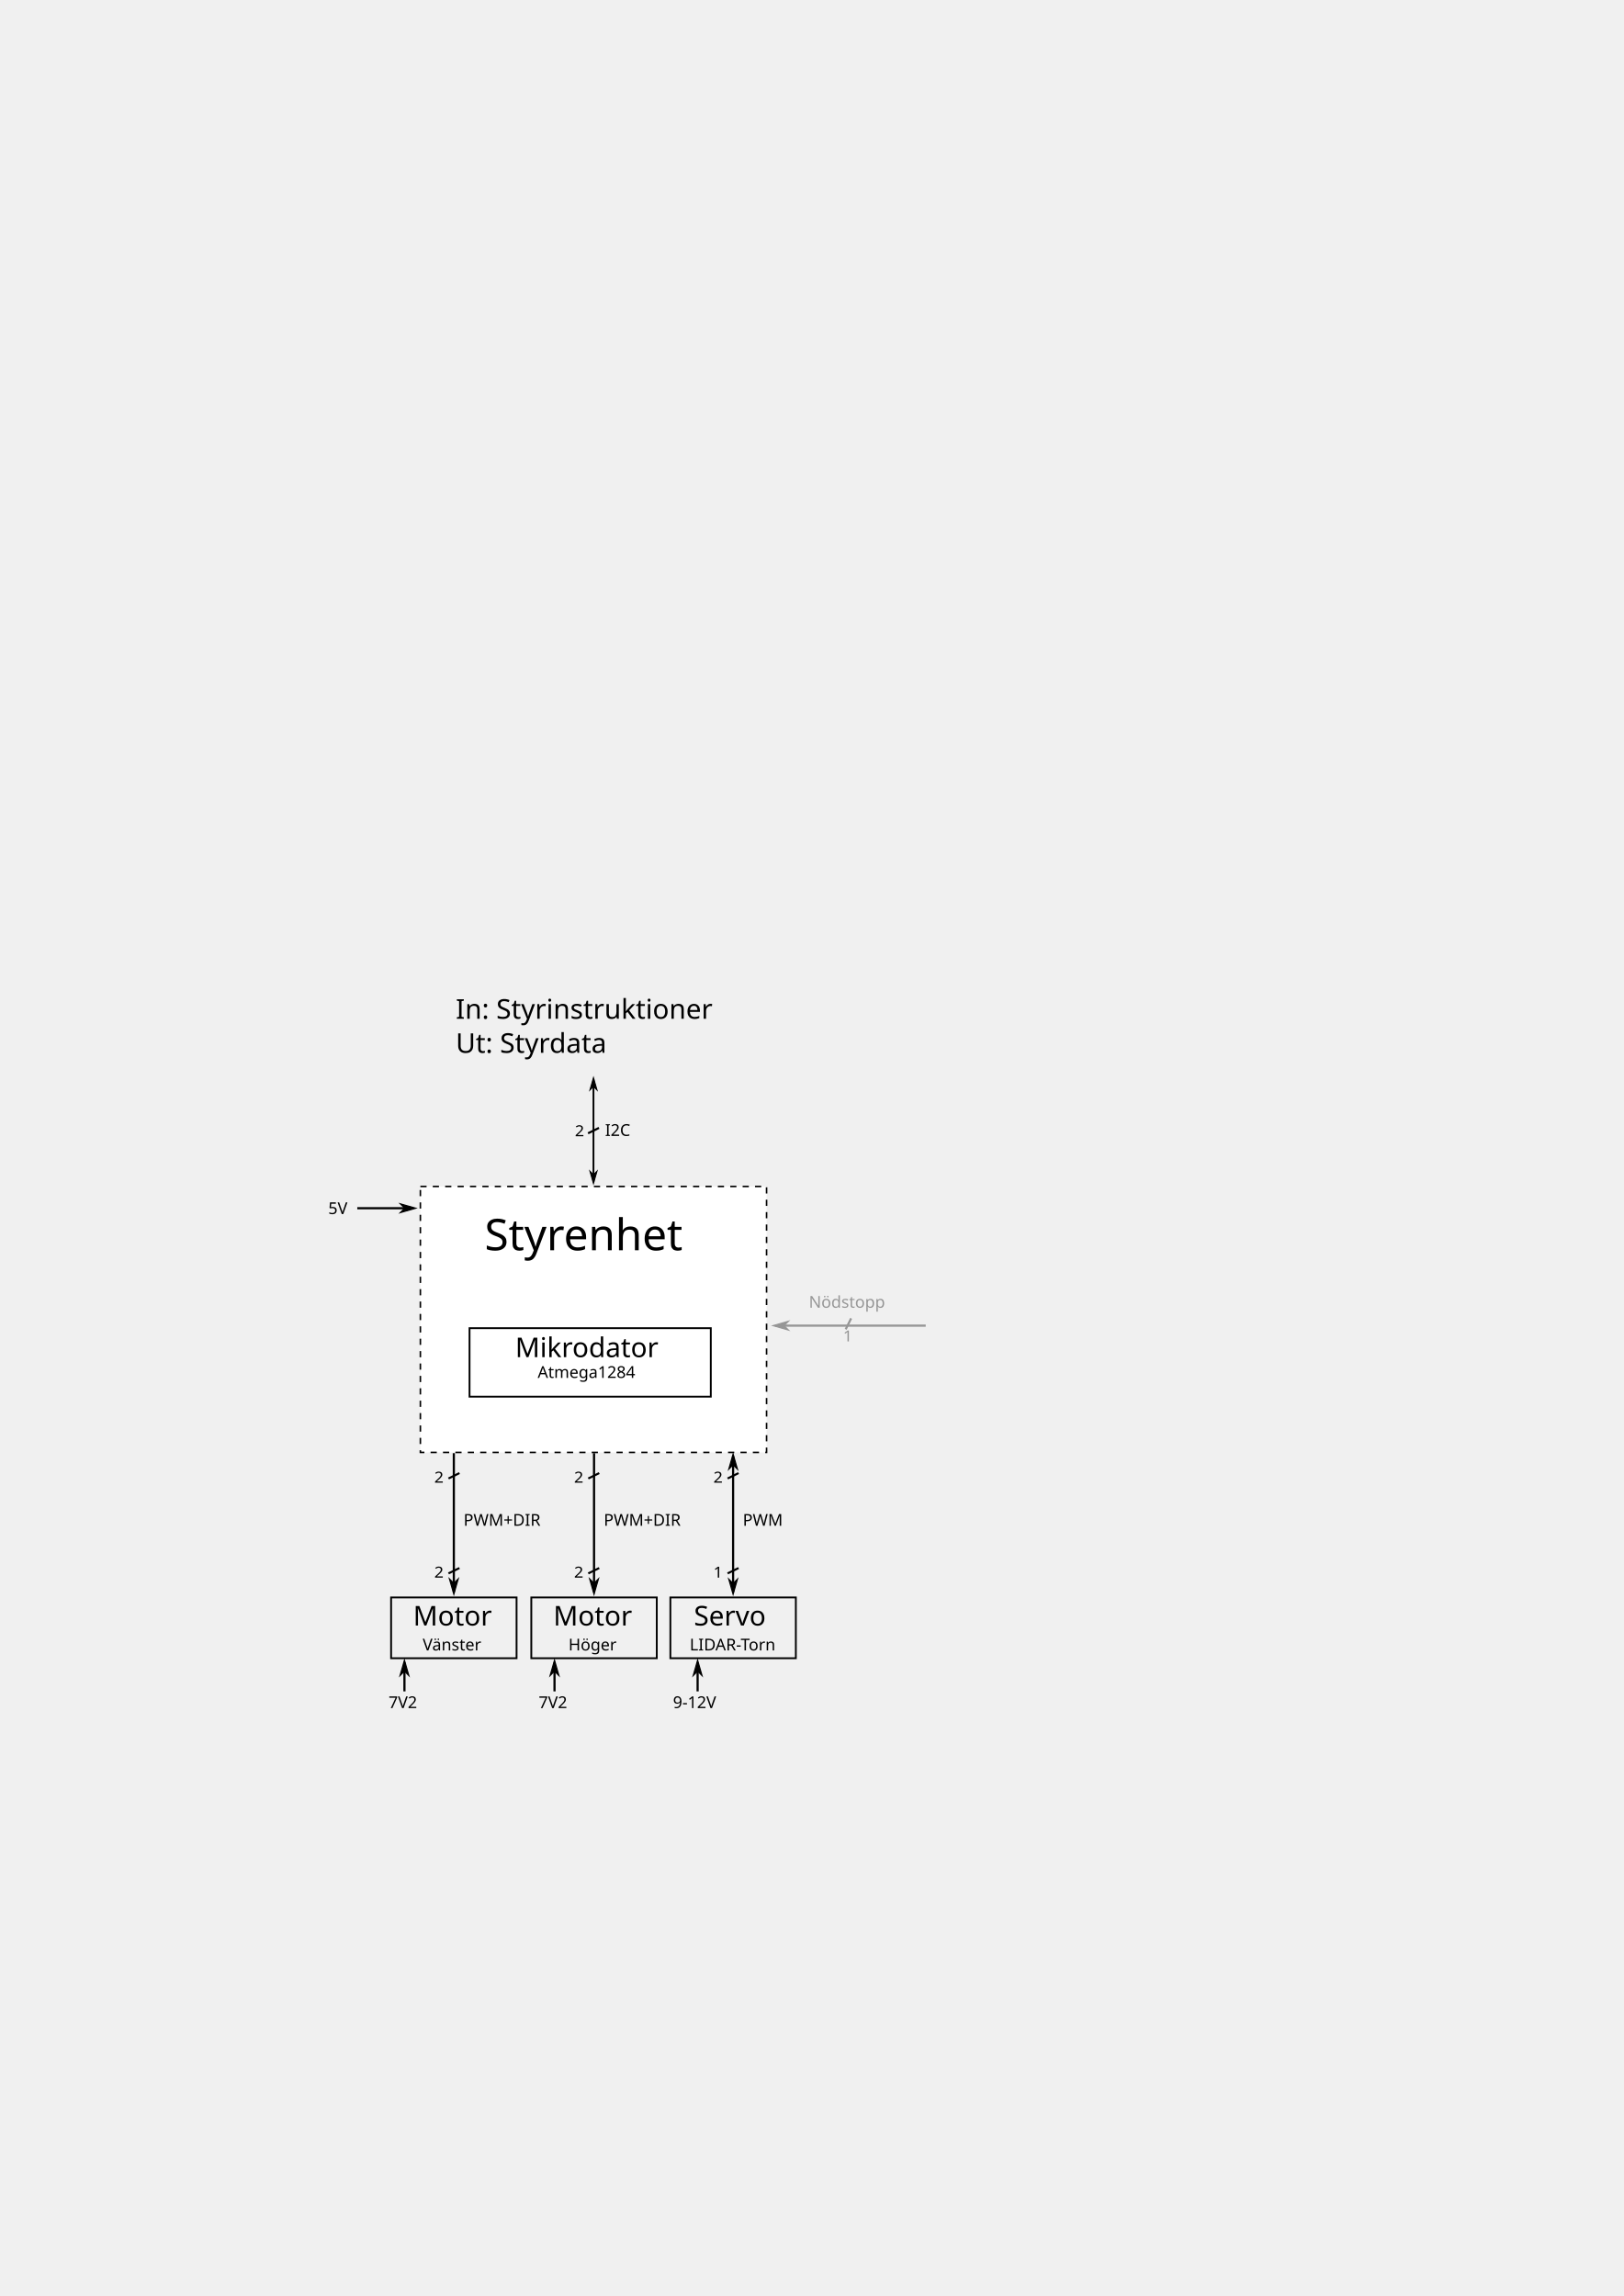
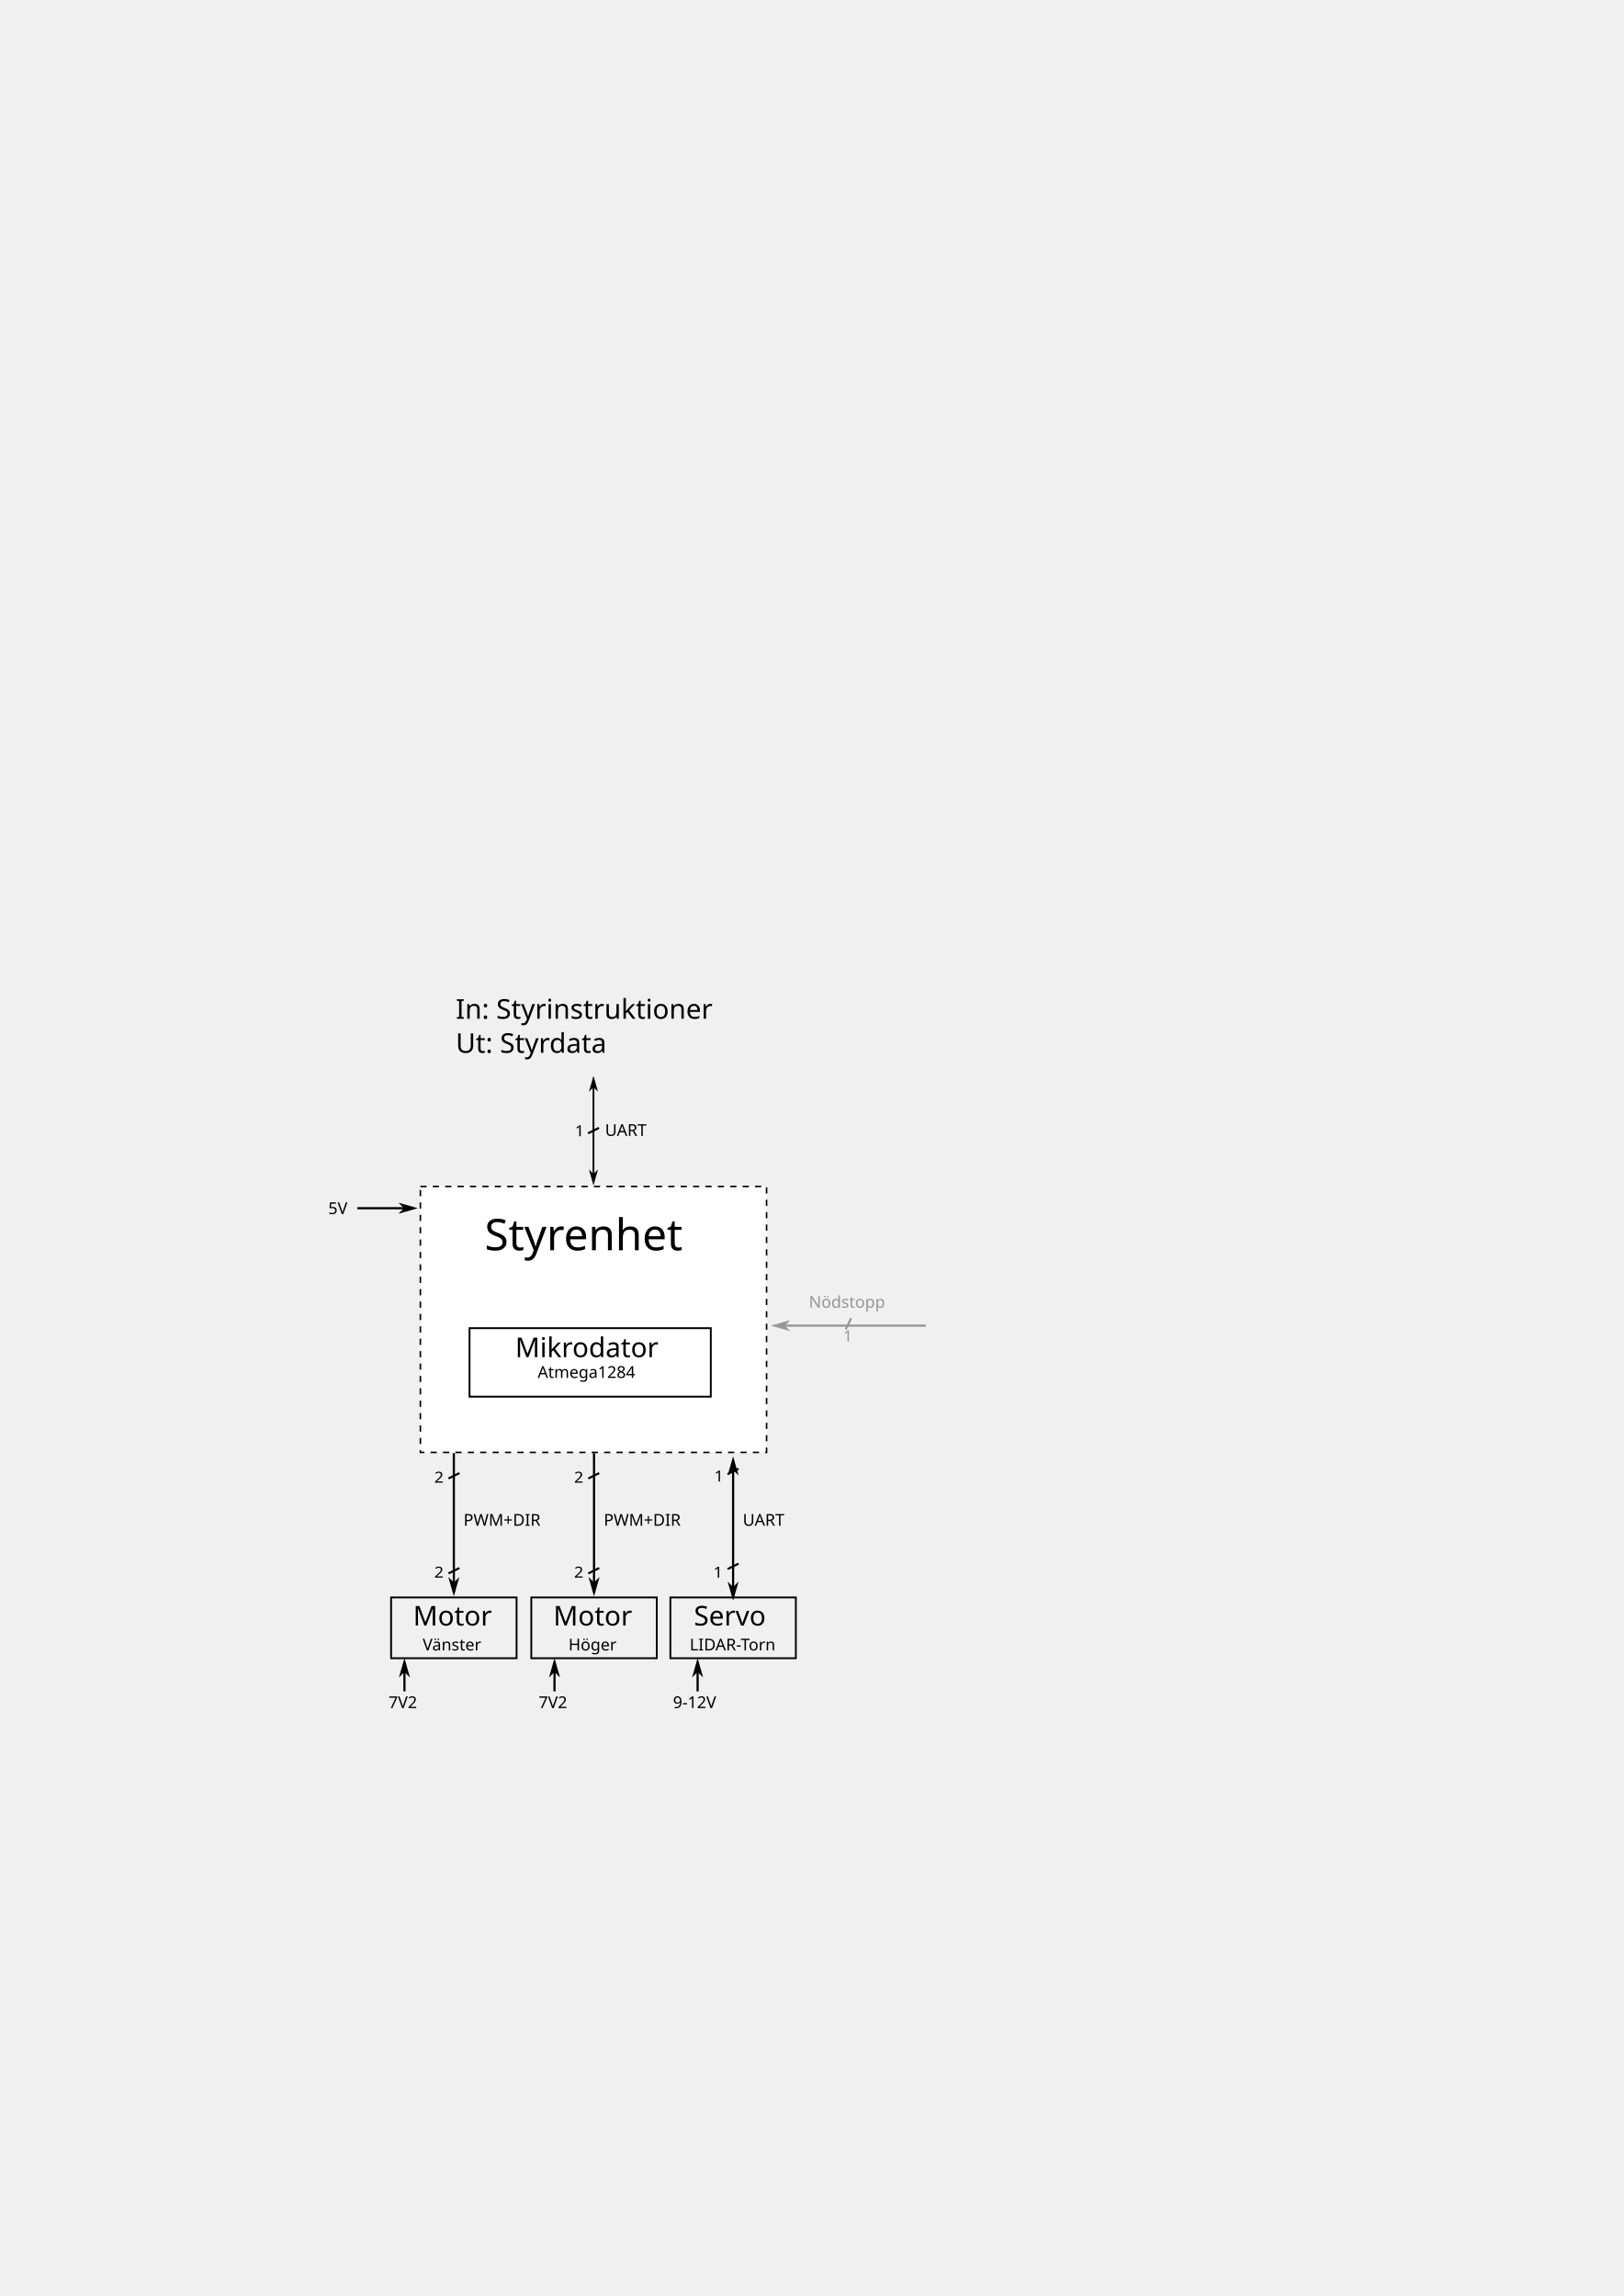
<svg xmlns="http://www.w3.org/2000/svg" width="210mm" height="297mm" viewBox="0 0 744.094 1052.362" id="svg9774" version="1.1">
  <defs id="defs9776">
    <marker orient="auto" refY="0.0" refX="0.0" id="Arrow1Lstart" style="overflow:visible">
      <path id="path13245" d="M 0.0,0.0 L 5.0,-5.0 L -12.5,0.0 L 5.0,5.0 L 0.0,0.0 z " style="fill-rule:evenodd;stroke:#969696;stroke-width:1pt;stroke-opacity:1;fill:#969696;fill-opacity:1" transform="scale(0.8) translate(12.5,0)" />
    </marker>
    <marker orient="auto" refY="0" refX="0" id="marker6600" style="overflow:visible">
      <path id="path6602" d="M 0,0 5,-5 -12.5,0 5,5 0,0 Z" style="fill:#000000;fill-opacity:1;fill-rule:evenodd;stroke:#000000;stroke-width:1pt;stroke-opacity:1" transform="matrix(0.4,0,0,0.4,4,0)" />
    </marker>
    <marker orient="auto" refY="0" refX="0" id="marker4690-4" style="overflow:visible">
      <path id="path4692-5" d="M 0,0 5,-5 -12.5,0 5,5 0,0 Z" style="fill:#000000;fill-opacity:1;fill-rule:evenodd;stroke:#000000;stroke-width:1pt;stroke-opacity:1" transform="matrix(-0.4,0,0,-0.4,-4,0)" />
    </marker>
    <marker orient="auto" refY="0" refX="0" id="marker8162" style="overflow:visible">
      <path id="path8164" d="M 0,0 5,-5 -12.5,0 5,5 0,0 Z" style="fill:#969696;fill-opacity:1;fill-rule:evenodd;stroke:#969696;stroke-width:1pt;stroke-opacity:1" transform="matrix(0.4,0,0,0.4,4,0)" />
    </marker>
    <marker orient="auto" refY="0" refX="0" id="marker8166" style="overflow:visible">
      <path id="path8168" d="M 0,0 5,-5 -12.5,0 5,5 0,0 Z" style="fill:#969696;fill-opacity:1;fill-rule:evenodd;stroke:#969696;stroke-width:1pt;stroke-opacity:1" transform="matrix(-0.4,0,0,-0.4,-4,0)" />
    </marker>
    <marker orient="auto" refY="0" refX="0" id="marker9041-3-5-6-6-8-0-9" style="overflow:visible">
      <path id="path9043-1-6-2-7-7-7-0" d="M 0,0 5,-5 -12.5,0 5,5 0,0 Z" style="fill:#000000;fill-opacity:1;fill-rule:evenodd;stroke:#000000;stroke-width:1pt;stroke-opacity:1" transform="matrix(-0.4,0,0,-0.4,-4,0)" />
    </marker>
    <marker orient="auto" refY="0" refX="0" id="marker9041-3-5-6-6-8-42" style="overflow:visible">
      <path id="path9043-1-6-2-7-7-2" d="M 0,0 5,-5 -12.5,0 5,5 0,0 Z" style="fill:#000000;fill-opacity:1;fill-rule:evenodd;stroke:#000000;stroke-width:1pt;stroke-opacity:1" transform="matrix(-0.4,0,0,-0.4,-4,0)" />
    </marker>
    <marker orient="auto" refY="0" refX="0" id="marker9041-3-5-6-6-8-0" style="overflow:visible">
      <path id="path9043-1-6-2-7-7-7" d="M 0,0 5,-5 -12.5,0 5,5 0,0 Z" style="fill:#000000;fill-opacity:1;fill-rule:evenodd;stroke:#000000;stroke-width:1pt;stroke-opacity:1" transform="matrix(-0.4,0,0,-0.4,-4,0)" />
    </marker>
    <marker orient="auto" refY="0" refX="0" id="marker9041-3-3" style="overflow:visible">
      <path id="path9043-1-9" d="M 0,0 5,-5 -12.5,0 5,5 0,0 Z" style="fill:#000000;fill-opacity:1;fill-rule:evenodd;stroke:#000000;stroke-width:1pt;stroke-opacity:1" transform="matrix(-0.4,0,0,-0.4,-4,0)" />
    </marker>
    <marker orient="auto" refY="0" refX="0" id="marker7029" style="overflow:visible">
      <path id="path7031" d="M 0,0 5,-5 -12.5,0 5,5 0,0 Z" style="fill:#000000;fill-opacity:1;fill-rule:evenodd;stroke:#000000;stroke-width:1pt;stroke-opacity:1" transform="matrix(0.4,0,0,0.4,4,0)" />
    </marker>
    <marker orient="auto" refY="0" refX="0" id="marker6588-9-2" style="overflow:visible">
      <path id="path6590-4-0" d="M 0,0 5,-5 -12.5,0 5,5 0,0 Z" style="fill:#000000;fill-opacity:1;fill-rule:evenodd;stroke:#000000;stroke-width:1pt;stroke-opacity:1" transform="matrix(-0.4,0,0,-0.4,-4,0)" />
    </marker>
    <marker orient="auto" refY="0" refX="0" id="marker6588-9" style="overflow:visible">
      <path id="path6590-4" d="M 0,0 5,-5 -12.5,0 5,5 0,0 Z" style="fill:#000000;fill-opacity:1;fill-rule:evenodd;stroke:#000000;stroke-width:1pt;stroke-opacity:1" transform="matrix(-0.4,0,0,-0.4,-4,0)" />
    </marker>
    <marker orient="auto" refY="0" refX="0" id="marker6588" style="overflow:visible">
      <path id="path6590" d="M 0,0 5,-5 -12.5,0 5,5 0,0 Z" style="fill:#000000;fill-opacity:1;fill-rule:evenodd;stroke:#000000;stroke-width:1pt;stroke-opacity:1" transform="matrix(-0.4,0,0,-0.4,-4,0)" />
    </marker>
  </defs>
  <g id="layer1">
    <path style="fill:none;fill-rule:evenodd;stroke:#000000;stroke-width:0.821;stroke-linecap:butt;stroke-linejoin:miter;stroke-miterlimit:4;stroke-dasharray:none;stroke-opacity:1;marker-start:url(#marker6600);marker-end:url(#marker4690-4)" d="m 271.97,494.717 0,46.972" id="path4688" />
    <text xml:space="preserve" style="font-style:normal;font-weight:normal;font-size:12.5px;line-height:125%;font-family:sans-serif;letter-spacing:0px;word-spacing:0px;fill:#000000;fill-opacity:1;stroke:none;stroke-width:1px;stroke-linecap:butt;stroke-linejoin:miter;stroke-opacity:1" x="277.283" y="520.638" id="text6511-2-7">
-       <tspan id="tspan6513-2-3" x="277.283" y="520.638" style="font-size:7.5px">I2C</tspan>
+       <tspan id="tspan6513-2-3" x="277.283" y="520.638" style="font-size:7.5px">UART</tspan>
    </text>
    <rect style="fill:#ffffff;stroke:#000000;stroke-width:0.71;stroke-miterlimit:4;stroke-dasharray:2.84, 2.84;stroke-dashoffset:0;stroke-opacity:1" id="rect4290-85" width="158.648" height="121.901" x="192.646" y="543.807" />
    <text xml:space="preserve" style="font-style:normal;font-weight:normal;font-size:100.597px;line-height:125%;font-family:sans-serif;letter-spacing:0px;word-spacing:0px;fill:#000000;fill-opacity:1;stroke:none;stroke-width:1px;stroke-linecap:butt;stroke-linejoin:miter;stroke-opacity:1" x="222.072" y="573.048" id="text5111">
      <tspan x="222.072" y="573.048" style="font-size:20px" id="tspan4305">Styrenhet</tspan>
    </text>
    <rect y="608.76" x="215.173" height="31.391" width="110.565" id="rect4315" style="fill:#ffffff;fill-opacity:1;stroke:#000000;stroke-width:0.837;stroke-miterlimit:4;stroke-dasharray:none;stroke-dashoffset:0;stroke-opacity:1" />
    <text xml:space="preserve" style="font-style:normal;font-weight:normal;font-size:10px;line-height:125%;font-family:sans-serif;letter-spacing:0px;word-spacing:0px;fill:#000000;fill-opacity:1;stroke:none;stroke-width:1px;stroke-linecap:butt;stroke-linejoin:miter;stroke-opacity:1" x="236.098" y="622.039" id="text4317">
      <tspan id="tspan4319" x="236.098" y="622.039" style="font-size:12.5px">Mikrodator</tspan>
    </text>
    <text xml:space="preserve" style="font-style:normal;font-weight:normal;font-size:12.5px;line-height:125%;font-family:sans-serif;letter-spacing:0px;word-spacing:0px;fill:#000000;fill-opacity:1;stroke:none;stroke-width:1px;stroke-linecap:butt;stroke-linejoin:miter;stroke-opacity:1" x="246.393" y="631.564" id="text6461">
      <tspan id="tspan6463" x="246.393" y="631.564" style="font-size:7.5px">Atmega1284</tspan>
    </text>
    <g transform="translate(70.18817,165.5958)" id="g8665">
      <text id="text6596" y="533.729" x="142.233" style="font-style:normal;font-weight:normal;font-size:12.5px;line-height:125%;font-family:sans-serif;letter-spacing:0px;word-spacing:0px;fill:#000000;fill-opacity:1;stroke:none;stroke-width:1px;stroke-linecap:butt;stroke-linejoin:miter;stroke-opacity:1" xml:space="preserve">
        <tspan style="font-size:7.5px" y="533.729" x="142.233" id="tspan6598">PWM+DIR</tspan>
      </text>
      <path id="path6571" d="m 137.79,500.462 0,63.64" style="fill:none;fill-rule:evenodd;stroke:#000000;stroke-width:1px;stroke-linecap:butt;stroke-linejoin:miter;stroke-opacity:1;marker-end:url(#marker6588)" />
      <g transform="translate(-39.53117,0.6530096)" id="g6645">
        <rect style="opacity:1;fill:none;fill-opacity:1;stroke:#000000;stroke-width:0.833;stroke-linecap:butt;stroke-linejoin:miter;stroke-miterlimit:3.7;stroke-dasharray:none;stroke-dashoffset:0;stroke-opacity:1" id="rect6604" width="57.5" height="27.857" x="148.571" y="565.934" />
        <text xml:space="preserve" style="font-style:normal;font-weight:normal;font-size:12.5px;line-height:125%;font-family:sans-serif;letter-spacing:0px;word-spacing:0px;fill:#000000;fill-opacity:1;stroke:none;stroke-width:1px;stroke-linecap:butt;stroke-linejoin:miter;stroke-opacity:1" x="158.648" y="578.791" id="text6606">
          <tspan x="158.648" y="578.791" id="tspan6610">Motor</tspan>
        </text>
        <text xml:space="preserve" style="font-style:normal;font-weight:normal;font-size:12.5px;line-height:125%;font-family:sans-serif;letter-spacing:0px;word-spacing:0px;fill:#000000;fill-opacity:1;stroke:none;stroke-width:1px;stroke-linecap:butt;stroke-linejoin:miter;stroke-opacity:1" x="163.065" y="590.219" id="text6614">
          <tspan id="tspan6616" x="163.065" y="590.219" style="font-size:7.5px">Vänster</tspan>
        </text>
      </g>
      <g transform="translate(-26.76904,0)" id="g7669">
        <g transform="matrix(1,0,0,0.932331,-11.9057,40.85051)" id="g7373-0-6-9-3">
          <text id="text7351-4-1-0-9" y="554.148" x="167.5" style="font-style:normal;font-weight:normal;font-size:12.5px;line-height:125%;font-family:sans-serif;letter-spacing:0px;word-spacing:0px;fill:#000000;fill-opacity:1;stroke:none;stroke-width:1px;stroke-linecap:butt;stroke-linejoin:miter;stroke-opacity:1" xml:space="preserve">
            <tspan style="font-size:7.5px" y="554.148" x="167.5" id="tspan7353-8-0-9-4">2</tspan>
          </text>
          <text id="text7351-9-7-6-1-8" y="507.467" x="167.5" style="font-style:normal;font-weight:normal;font-size:12.5px;line-height:125%;font-family:sans-serif;letter-spacing:0px;word-spacing:0px;fill:#000000;fill-opacity:1;stroke:none;stroke-width:1px;stroke-linecap:butt;stroke-linejoin:miter;stroke-opacity:1" xml:space="preserve">
            <tspan style="font-size:7.5px" y="507.467" x="167.5" id="tspan7353-5-1-1-7-1">2</tspan>
          </text>
        </g>
        <g transform="matrix(1.004824,0,0,0.9246567,-61.98943,-67.34177)" id="g7435-7-5-7-2">
          <path id="path7304-7-2-9-1-9" d="m 223.017,626.619 5,-2.679" style="fill:none;fill-rule:evenodd;stroke:#000000;stroke-width:1px;stroke-linecap:butt;stroke-linejoin:miter;stroke-opacity:1" />
          <path id="path7304-4-2-2-4-1-3" d="m 223.017,673.672 5,-2.679" style="fill:none;fill-rule:evenodd;stroke:#000000;stroke-width:1px;stroke-linecap:butt;stroke-linejoin:miter;stroke-opacity:1" />
        </g>
      </g>
    </g>
    <g id="g8646" transform="translate(69.47388,165.5958)">
      <text id="text6596-8" y="533.729" x="207.201" style="font-style:normal;font-weight:normal;font-size:12.5px;line-height:125%;font-family:sans-serif;letter-spacing:0px;word-spacing:0px;fill:#000000;fill-opacity:1;stroke:none;stroke-width:1px;stroke-linecap:butt;stroke-linejoin:miter;stroke-opacity:1" xml:space="preserve">
        <tspan style="font-size:7.5px" y="533.729" x="207.201" id="tspan6598-4">PWM+DIR</tspan>
      </text>
      <path id="path6571-0" d="m 202.758,500.462 0,63.64" style="fill:none;fill-rule:evenodd;stroke:#000000;stroke-width:1px;stroke-linecap:butt;stroke-linejoin:miter;stroke-opacity:1;marker-end:url(#marker6588-9)" />
      <rect y="566.587" x="174.008" height="27.857" width="57.5" id="rect6604-6" style="opacity:1;fill:none;fill-opacity:1;stroke:#000000;stroke-width:0.833;stroke-linecap:butt;stroke-linejoin:miter;stroke-miterlimit:3.7;stroke-dasharray:none;stroke-dashoffset:0;stroke-opacity:1" />
      <text id="text6606-1" y="579.444" x="184.084" style="font-style:normal;font-weight:normal;font-size:12.5px;line-height:125%;font-family:sans-serif;letter-spacing:0px;word-spacing:0px;fill:#000000;fill-opacity:1;stroke:none;stroke-width:1px;stroke-linecap:butt;stroke-linejoin:miter;stroke-opacity:1" xml:space="preserve">
        <tspan id="tspan6610-0" y="579.444" x="184.084">Motor</tspan>
      </text>
      <text id="text6614-6" y="590.872" x="191.048" style="font-style:normal;font-weight:normal;font-size:12.5px;line-height:125%;font-family:sans-serif;letter-spacing:0px;word-spacing:0px;fill:#000000;fill-opacity:1;stroke:none;stroke-width:1px;stroke-linecap:butt;stroke-linejoin:miter;stroke-opacity:1" xml:space="preserve">
        <tspan style="font-size:7.5px" y="590.872" x="191.048" id="tspan6616-3">Höger</tspan>
      </text>
      <g id="g7669-9" transform="translate(38.00367,0)">
        <g transform="matrix(1,0,0,0.932331,-11.9057,40.85051)" id="g7373-0-6-9-3-0">
          <text id="text7351-4-1-0-9-8" y="554.148" x="167.5" style="font-style:normal;font-weight:normal;font-size:12.5px;line-height:125%;font-family:sans-serif;letter-spacing:0px;word-spacing:0px;fill:#000000;fill-opacity:1;stroke:none;stroke-width:1px;stroke-linecap:butt;stroke-linejoin:miter;stroke-opacity:1" xml:space="preserve">
            <tspan style="font-size:7.5px" y="554.148" x="167.5" id="tspan7353-8-0-9-4-8">2</tspan>
          </text>
          <text id="text7351-9-7-6-1-8-5" y="507.467" x="167.5" style="font-style:normal;font-weight:normal;font-size:12.5px;line-height:125%;font-family:sans-serif;letter-spacing:0px;word-spacing:0px;fill:#000000;fill-opacity:1;stroke:none;stroke-width:1px;stroke-linecap:butt;stroke-linejoin:miter;stroke-opacity:1" xml:space="preserve">
            <tspan style="font-size:7.5px" y="507.467" x="167.5" id="tspan7353-5-1-1-7-1-0">2</tspan>
          </text>
        </g>
        <g transform="matrix(1.004824,0,0,0.9246567,-61.98943,-67.34177)" id="g7435-7-5-7-2-9">
          <path id="path7304-7-2-9-1-9-6" d="m 223.017,626.619 5,-2.679" style="fill:none;fill-rule:evenodd;stroke:#000000;stroke-width:1px;stroke-linecap:butt;stroke-linejoin:miter;stroke-opacity:1" />
          <path id="path7304-4-2-2-4-1-3-3" d="m 223.017,673.672 5,-2.679" style="fill:none;fill-rule:evenodd;stroke:#000000;stroke-width:1px;stroke-linecap:butt;stroke-linejoin:miter;stroke-opacity:1" />
        </g>
      </g>
    </g>
    <g transform="translate(70.18817,165.5958)" id="g8627">
      <text id="text6596-8-1" y="533.729" x="270.216" style="font-style:normal;font-weight:normal;font-size:12.5px;line-height:125%;font-family:sans-serif;letter-spacing:0px;word-spacing:0px;fill:#000000;fill-opacity:1;stroke:none;stroke-width:1px;stroke-linecap:butt;stroke-linejoin:miter;stroke-opacity:1" xml:space="preserve">
-         <tspan style="font-size:7.5px" y="533.729" x="270.216" id="tspan6598-4-5">PWM</tspan>
+         <tspan style="font-size:7.5px" y="533.729" x="270.216" id="tspan6598-4-5">UART</tspan>
+         <tspan style="font-size:7.5px" y="543.104" x="270.216" id="tspan3623" />
      </text>
-       <path id="path6571-0-5" d="m 265.773,501.85 0,62.291" style="fill:none;fill-rule:evenodd;stroke:#000000;stroke-width:0.989px;stroke-linecap:butt;stroke-linejoin:miter;stroke-opacity:1;marker-start:url(#marker7029);marker-end:url(#marker6588-9-2)" />
+       <path id="path6571-0-5" d="m 265.773,503.85 0,62.291" style="fill:none;fill-rule:evenodd;stroke:#000000;stroke-width:0.989px;stroke-linecap:butt;stroke-linejoin:miter;stroke-opacity:1;marker-start:url(#marker7029);marker-end:url(#marker6588-9-2)" />
      <rect y="566.587" x="237.023" height="27.857" width="57.5" id="rect6604-6-4" style="opacity:1;fill:none;fill-opacity:1;stroke:#000000;stroke-width:0.833;stroke-linecap:butt;stroke-linejoin:miter;stroke-miterlimit:3.7;stroke-dasharray:none;stroke-dashoffset:0;stroke-opacity:1" />
      <text id="text6606-1-7" y="579.444" x="247.792" style="font-style:normal;font-weight:normal;font-size:12.5px;line-height:125%;font-family:sans-serif;letter-spacing:0px;word-spacing:0px;fill:#000000;fill-opacity:1;stroke:none;stroke-width:1px;stroke-linecap:butt;stroke-linejoin:miter;stroke-opacity:1" xml:space="preserve">
        <tspan id="tspan6610-0-6" y="579.444" x="247.792">Servo</tspan>
      </text>
      <text id="text6614-6-5" y="590.872" x="245.879" style="font-style:normal;font-weight:normal;font-size:12.5px;line-height:125%;font-family:sans-serif;letter-spacing:0px;word-spacing:0px;fill:#000000;fill-opacity:1;stroke:none;stroke-width:1px;stroke-linecap:butt;stroke-linejoin:miter;stroke-opacity:1" xml:space="preserve">
        <tspan style="font-size:7.5px" y="590.872" x="245.879" id="tspan6616-3-6">LIDAR-Torn</tspan>
      </text>
      <g id="g7669-9-8" transform="translate(101.1382,0)">
        <g transform="matrix(1,0,0,0.932331,-11.9057,40.85051)" id="g7373-0-6-9-3-0-5">
          <text id="text7351-4-1-0-9-8-6" y="554.148" x="167.5" style="font-style:normal;font-weight:normal;font-size:12.5px;line-height:125%;font-family:sans-serif;letter-spacing:0px;word-spacing:0px;fill:#000000;fill-opacity:1;stroke:none;stroke-width:1px;stroke-linecap:butt;stroke-linejoin:miter;stroke-opacity:1" xml:space="preserve">
            <tspan style="font-size:7.5px" y="554.148" x="167.5" id="tspan7353-8-0-9-4-8-1">1</tspan>
          </text>
-           <text id="text7351-9-7-6-1-8-5-1" y="507.467" x="167.5" style="font-style:normal;font-weight:normal;font-size:12.5px;line-height:125%;font-family:sans-serif;letter-spacing:0px;word-spacing:0px;fill:#000000;fill-opacity:1;stroke:none;stroke-width:1px;stroke-linecap:butt;stroke-linejoin:miter;stroke-opacity:1" xml:space="preserve">
-             <tspan style="font-size:7.5px" y="507.467" x="167.5" id="tspan7353-5-1-1-7-1-0-5">2</tspan>
+           <text id="text7351-4-1-0-9-8-6-3" y="506.883" x="167.866" style="font-style:normal;font-weight:normal;font-size:12.5px;line-height:125%;font-family:sans-serif;letter-spacing:0px;word-spacing:0px;fill:#000000;fill-opacity:1;stroke:none;stroke-width:1px;stroke-linecap:butt;stroke-linejoin:miter;stroke-opacity:1" xml:space="preserve">
+             <tspan style="font-size:7.5px" y="506.883" x="167.866" id="tspan7353-8-0-9-4-8-1-6">1</tspan>
          </text>
        </g>
-         <g transform="matrix(1.004824,0,0,0.9246567,-61.98943,-67.34177)" id="g7435-7-5-7-2-9-9">
+         <g transform="matrix(1.004824,0,0,0.9246567,-61.98943,-69.34177)" id="g7435-7-5-7-2-9-9">
          <path id="path7304-7-2-9-1-9-6-8" d="m 223.017,626.619 5,-2.679" style="fill:none;fill-rule:evenodd;stroke:#000000;stroke-width:1px;stroke-linecap:butt;stroke-linejoin:miter;stroke-opacity:1" />
          <path id="path7304-4-2-2-4-1-3-3-4" d="m 223.017,673.672 5,-2.679" style="fill:none;fill-rule:evenodd;stroke:#000000;stroke-width:1px;stroke-linecap:butt;stroke-linejoin:miter;stroke-opacity:1" />
        </g>
      </g>
    </g>
    <path style="fill:none;fill-rule:evenodd;stroke:#000000;stroke-width:0.964px;stroke-linecap:butt;stroke-linejoin:miter;stroke-opacity:1" d="m 269.478,519.441 5.024,-2.477" id="path7304-7-2-9-1-9-6-2-8" />
    <text xml:space="preserve" style="font-style:normal;font-weight:normal;font-size:12.07px;line-height:125%;font-family:sans-serif;letter-spacing:0px;word-spacing:0px;fill:#000000;fill-opacity:1;stroke:none;stroke-width:1px;stroke-linecap:butt;stroke-linejoin:miter;stroke-opacity:1" x="254.377" y="539.366" id="text7351-9-7-6-1-8-5-5-4" transform="scale(1.035655,0.9655729)">
-       <tspan id="tspan7353-5-1-1-7-1-0-9-1" x="254.377" y="539.366" style="font-size:7.242px">2</tspan>
+       <tspan id="tspan7353-5-1-1-7-1-0-9-1" x="254.377" y="539.366" style="font-size:7.242px">1</tspan>
    </text>
    <path style="fill:none;fill-opacity:1;fill-rule:evenodd;stroke:#969696;stroke-width:1;stroke-linecap:butt;stroke-linejoin:miter;stroke-miterlimit:4;stroke-dasharray:none;stroke-opacity:1;marker-start:url(#marker8162);marker-end:" d="m 355.285,607.601 68.944,0" id="path8160" />
    <text xml:space="preserve" style="font-style:normal;font-weight:normal;font-size:12.5px;line-height:125%;font-family:sans-serif;letter-spacing:0px;word-spacing:0px;fill:#000000;fill-opacity:1;stroke:none;stroke-width:1px;stroke-linecap:butt;stroke-linejoin:miter;stroke-opacity:1" x="370.68" y="599.387" id="text8774">
      <tspan id="tspan8776" x="370.68" y="599.387" style="font-size:7.5px;fill:#969696;fill-opacity:1;stroke:none;stroke-opacity:1">Nödstopp</tspan>
    </text>
    <g transform="translate(70.18817,165.5958)" id="g9159">
      <path style="fill:none;fill-rule:evenodd;stroke:#000000;stroke-width:1px;stroke-linecap:butt;stroke-linejoin:miter;stroke-opacity:1;marker-end:url(#marker9041-3-3)" d="m 93.546,388.187 25.759,0" id="path9039-03-1" />
      <text xml:space="preserve" style="font-style:normal;font-weight:normal;font-size:12.5px;line-height:125%;font-family:sans-serif;letter-spacing:0px;word-spacing:0px;fill:#000000;fill-opacity:1;stroke:none;stroke-width:1px;stroke-linecap:butt;stroke-linejoin:miter;stroke-opacity:1" x="80.237" y="390.868" id="text9045-4-9">
        <tspan style="font-size:7.5px" id="tspan9047-0-6" x="80.237" y="390.868">5V</tspan>
      </text>
    </g>
    <g transform="translate(70.18817,165.5958)" id="g9687">
      <path id="path9039-03-4-5-8-8" d="m 115.157,609.642 0,-13.274" style="fill:none;fill-rule:evenodd;stroke:#000000;stroke-width:1;stroke-linecap:butt;stroke-linejoin:miter;stroke-miterlimit:4;stroke-dasharray:none;stroke-opacity:1;marker-end:url(#marker9041-3-5-6-6-8-0)" />
      <text id="text9045-4-0-6-2-7" y="617.303" x="107.888" style="font-style:normal;font-weight:normal;font-size:12.5px;line-height:125%;font-family:sans-serif;letter-spacing:0px;word-spacing:0px;fill:#000000;fill-opacity:1;stroke:none;stroke-width:1px;stroke-linecap:butt;stroke-linejoin:miter;stroke-opacity:1" xml:space="preserve">
        <tspan y="617.303" x="107.888" id="tspan9047-0-04-9-9-0" style="font-size:7.5px">7V2</tspan>
      </text>
    </g>
    <g id="g9256-2-2" transform="translate(-25.27126,158.5836)">
      <path id="path9039-03-4-5-8-0" d="m 344.967,616.654 0,-13.274" style="fill:none;fill-rule:evenodd;stroke:#000000;stroke-width:1;stroke-linecap:butt;stroke-linejoin:miter;stroke-miterlimit:4;stroke-dasharray:none;stroke-opacity:1;marker-end:url(#marker9041-3-5-6-6-8-42)" />
      <text id="text9045-4-0-6-2-5" y="624.315" x="333.679" style="font-style:normal;font-weight:normal;font-size:12.5px;line-height:125%;font-family:sans-serif;letter-spacing:0px;word-spacing:0px;fill:#000000;fill-opacity:1;stroke:none;stroke-width:1px;stroke-linecap:butt;stroke-linejoin:miter;stroke-opacity:1" xml:space="preserve">
        <tspan y="624.315" x="333.679" id="tspan9047-0-04-9-9-52" style="font-size:7.5px">9-12V</tspan>
      </text>
    </g>
    <g id="g9682" transform="translate(70.18817,159.4713)">
      <path id="path9039-03-4-5-8-8-2" d="m 183.929,615.767 0,-13.274" style="fill:none;fill-rule:evenodd;stroke:#000000;stroke-width:1;stroke-linecap:butt;stroke-linejoin:miter;stroke-miterlimit:4;stroke-dasharray:none;stroke-opacity:1;marker-end:url(#marker9041-3-5-6-6-8-0-9)" />
      <text id="text9045-4-0-6-2-7-8" y="623.427" x="176.659" style="font-style:normal;font-weight:normal;font-size:12.5px;line-height:125%;font-family:sans-serif;letter-spacing:0px;word-spacing:0px;fill:#000000;fill-opacity:1;stroke:none;stroke-width:1px;stroke-linecap:butt;stroke-linejoin:miter;stroke-opacity:1" xml:space="preserve">
        <tspan y="623.427" x="176.659" id="tspan9047-0-04-9-9-0-3" style="font-size:7.5px">7V2</tspan>
      </text>
    </g>
    <g id="g10071" transform="translate(-3.642012,0)">
      <text transform="scale(1.035655,0.9655729)" id="text7351-9-7-6-1-8-5-5-1" y="636.753" x="376.566" style="font-style:normal;font-weight:normal;font-size:12.07px;line-height:125%;font-family:sans-serif;letter-spacing:0px;word-spacing:0px;fill:#969696;fill-opacity:1;stroke:none;stroke-width:1px;stroke-linecap:butt;stroke-linejoin:miter;stroke-opacity:1" xml:space="preserve">
        <tspan style="font-size:7.242px;fill:#969696;fill-opacity:1;stroke:none;stroke-opacity:1" y="636.753" x="376.566" id="tspan7353-5-1-1-7-1-0-9-2">1</tspan>
      </text>
      <path id="path7304-7-2-9-1-9-6-2-89" d="m 391.206,609.283 2.477,-5.024" style="fill:#969696;fill-opacity:1;fill-rule:evenodd;stroke:#969696;stroke-width:0.989;stroke-linecap:butt;stroke-linejoin:miter;stroke-miterlimit:4;stroke-dasharray:none;stroke-opacity:1" />
    </g>
    <text xml:space="preserve" style="font-style:normal;font-weight:normal;font-size:12.5px;line-height:125%;font-family:sans-serif;letter-spacing:0px;word-spacing:0px;fill:#000000;fill-opacity:1;stroke:none;stroke-width:1px;stroke-linecap:butt;stroke-linejoin:miter;stroke-opacity:1" x="208.847" y="466.927" id="text10120-3">
      <tspan id="tspan10122-6" x="208.847" y="466.927">In: Styrinstruktioner</tspan>
      <tspan x="208.847" y="482.552" id="tspan10184">Ut: Styrdata</tspan>
    </text>
  </g>
</svg>
